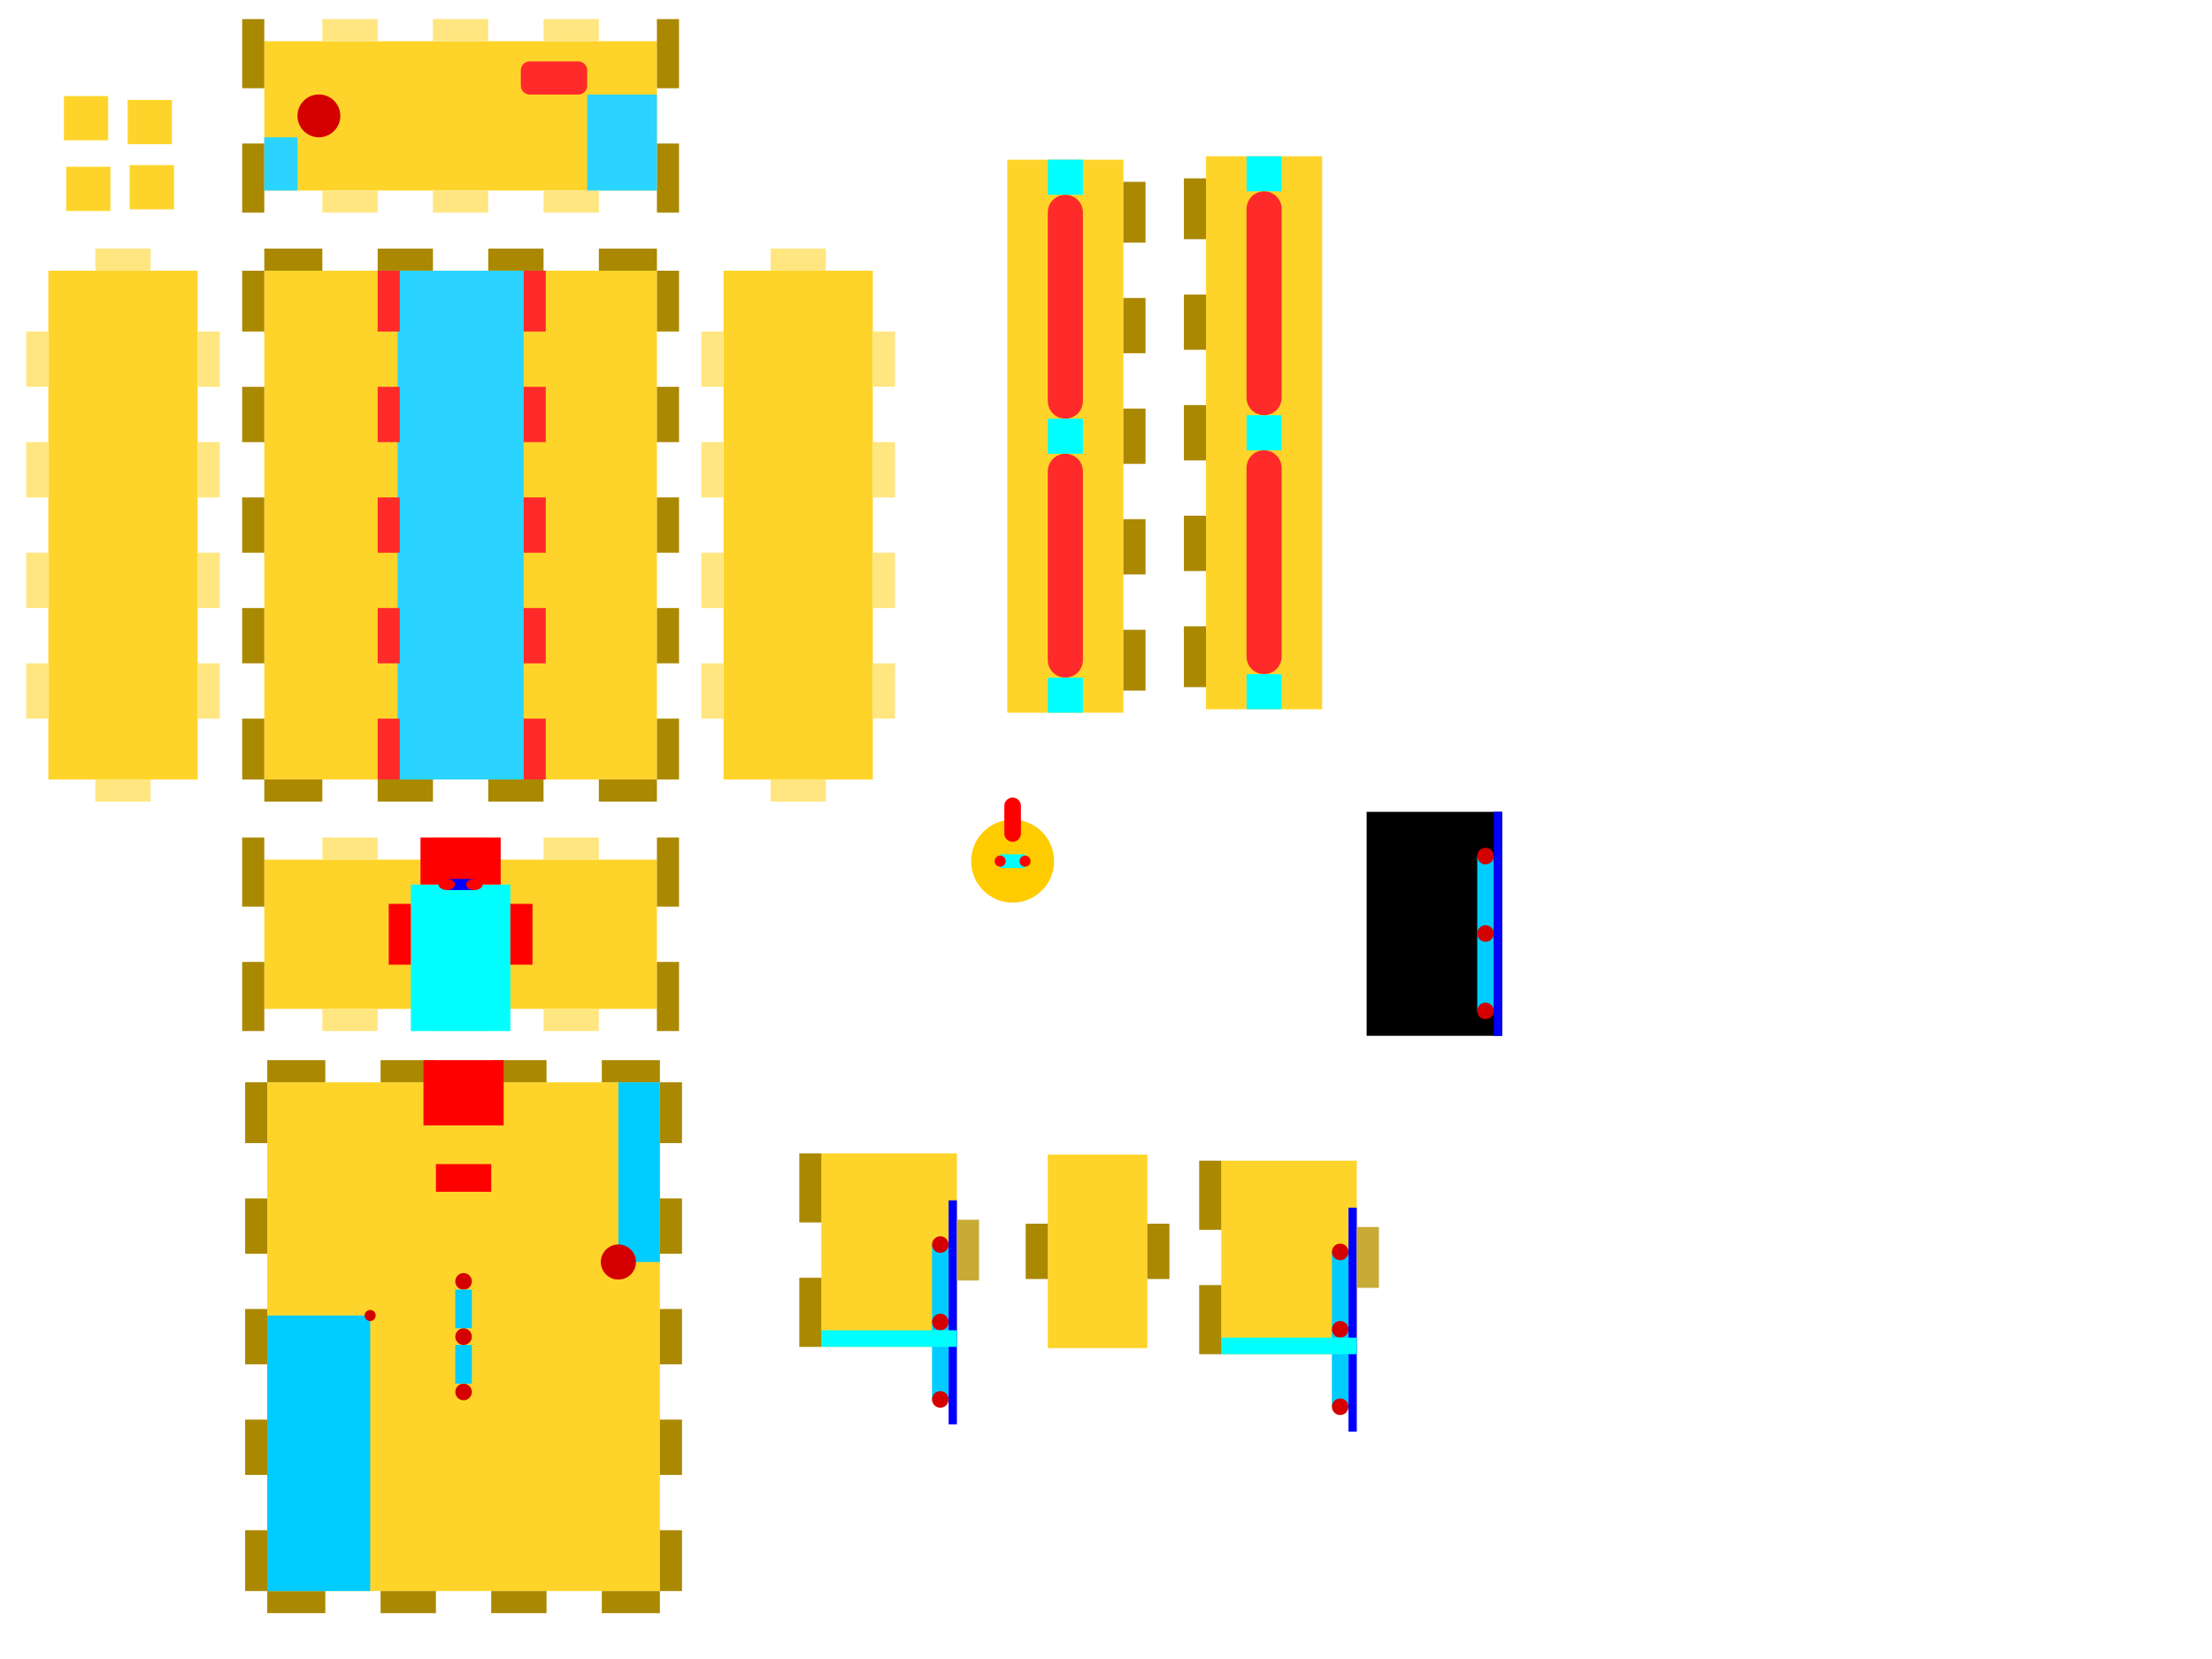
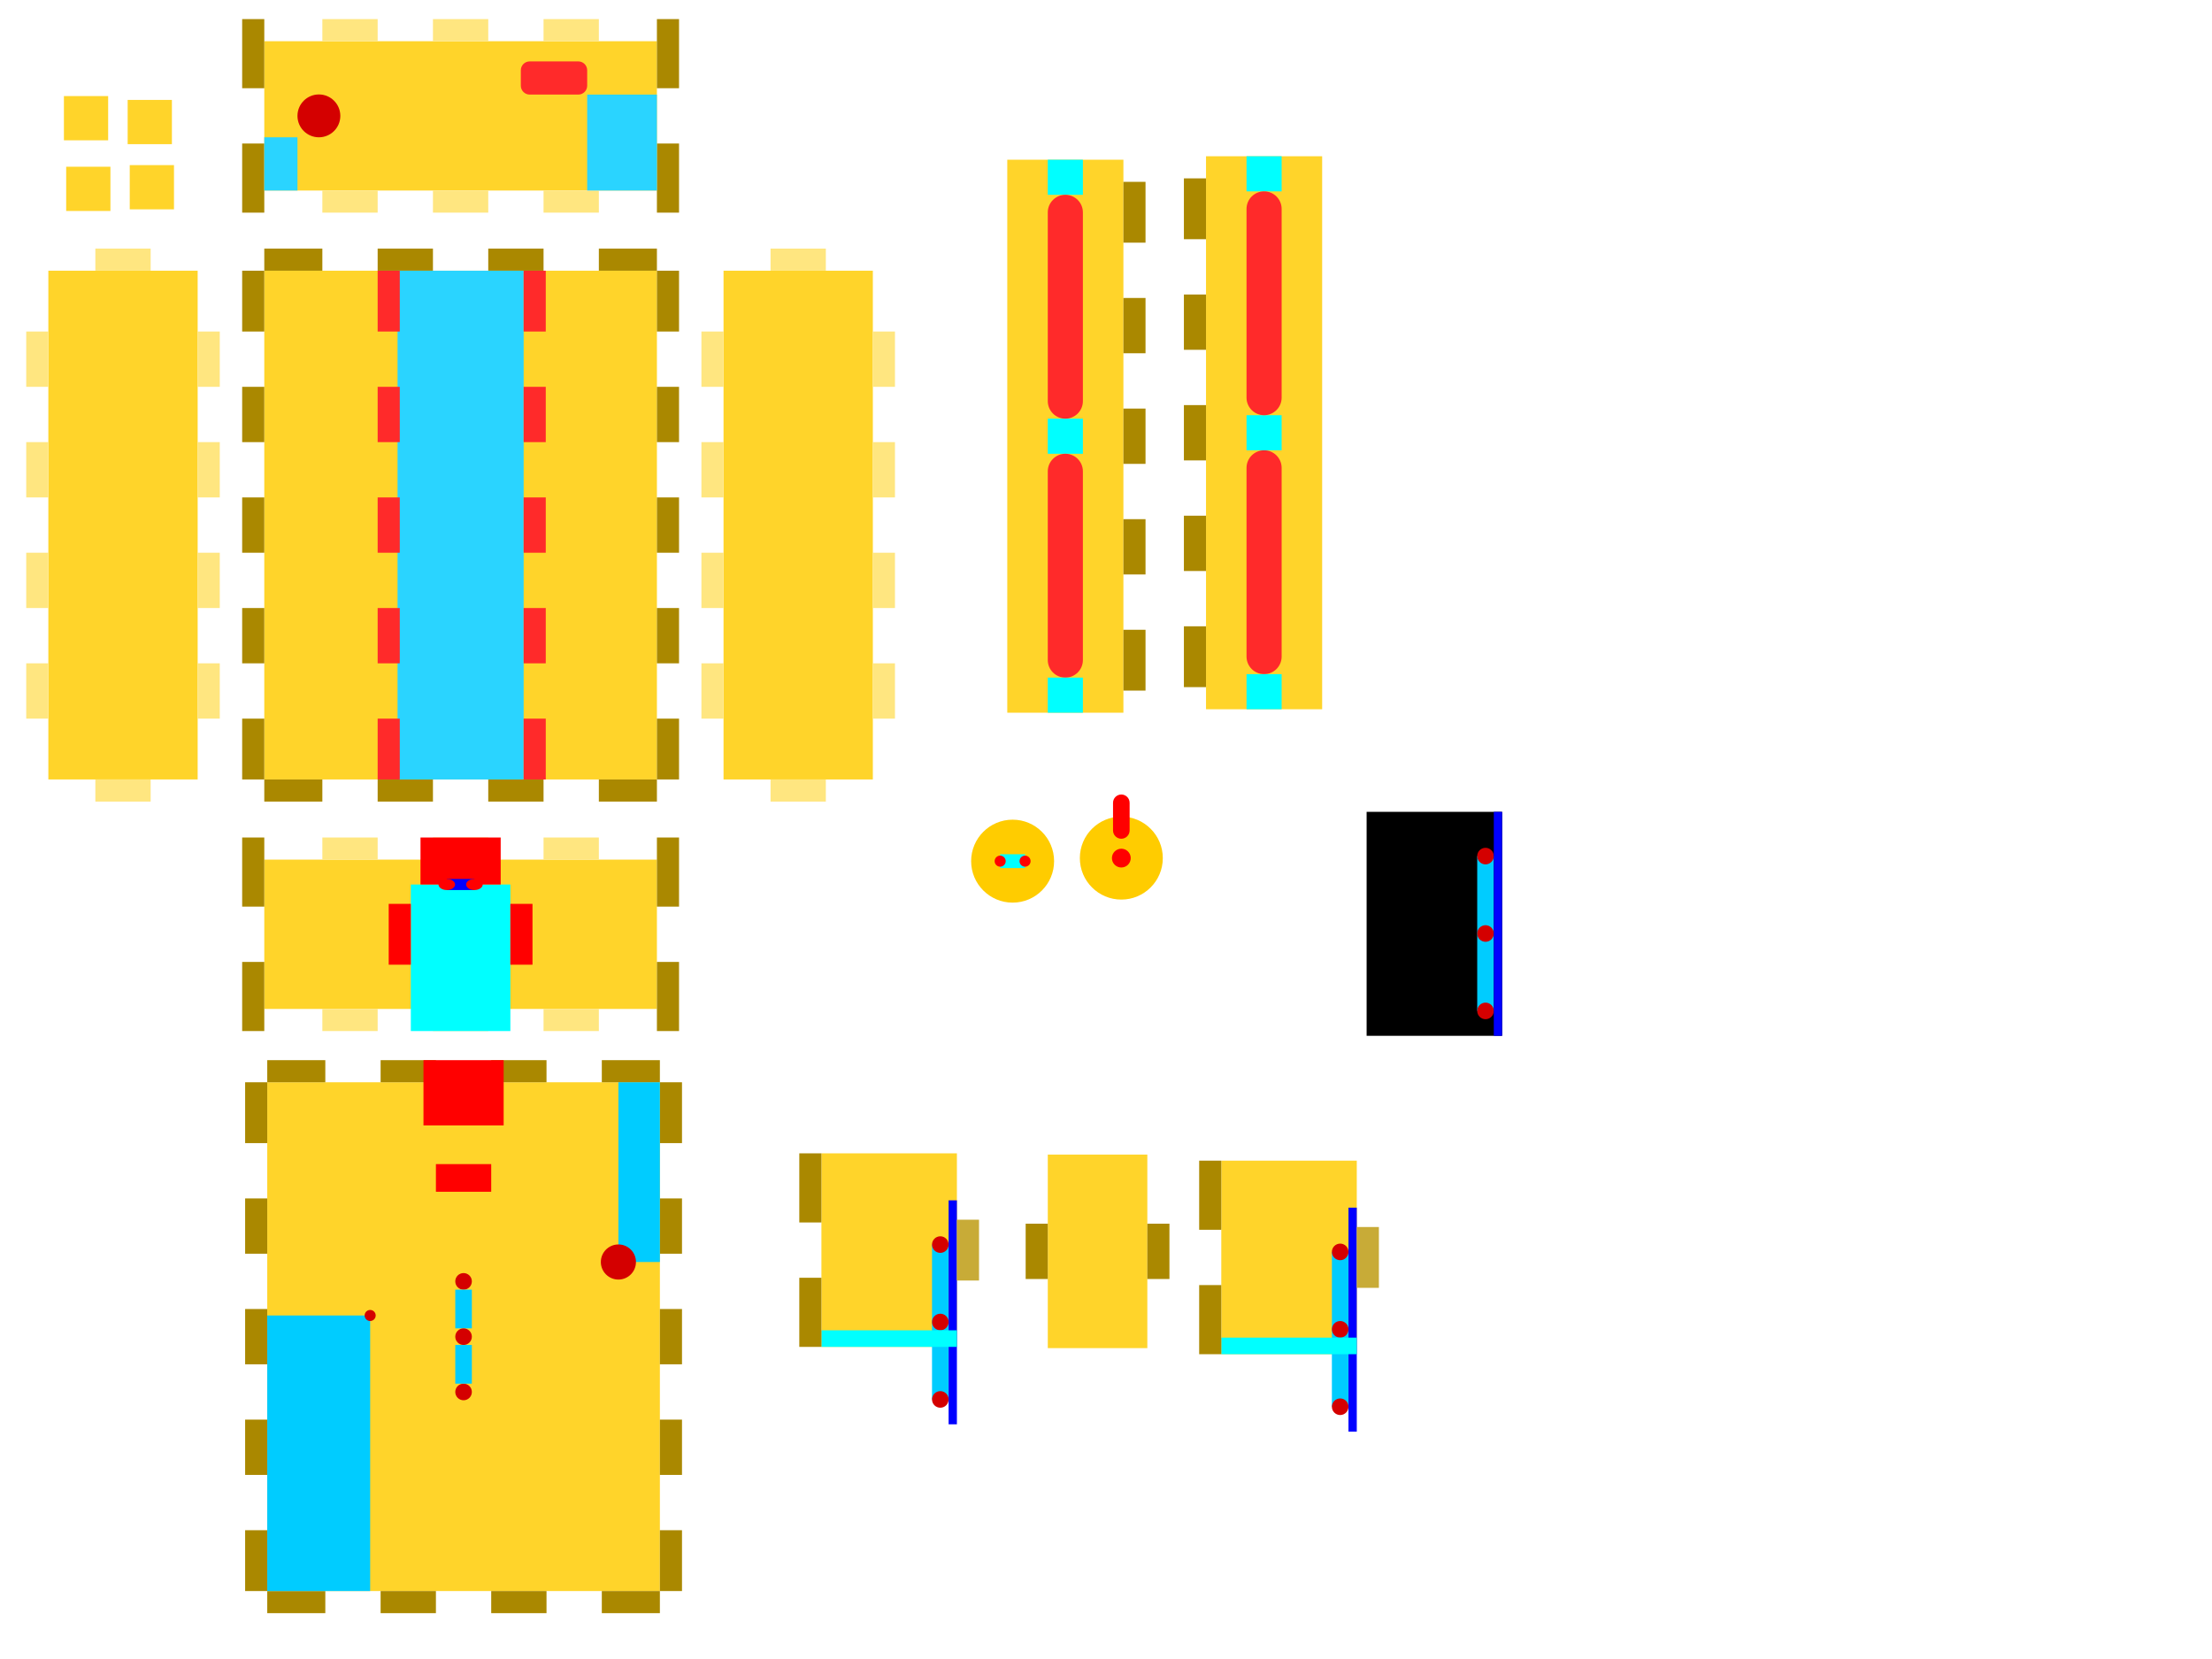
<svg xmlns="http://www.w3.org/2000/svg" width="400mm" height="300mm" viewBox="0 0 400 300" version="1.1" id="svg8">
  <defs id="defs2" />
  <g id="layer1">
    <rect style="fill:#000000;stroke:none;stroke-width:0.265" id="rect2594-6" width="24.5" height="40.5" x="247.128" y="146.807" />
    <rect style="fill:#ffd42a;stroke:none;stroke-width:0.265" id="rect857" width="8" height="8" x="23.085" y="18.068" />
    <rect style="fill:#ffd42a;stroke:none;stroke-width:0.265" id="rect857-5" width="8" height="8" x="11.558" y="17.372" />
    <rect style="fill:#ffd42a;stroke:none;stroke-width:0.265" id="rect857-51" width="8" height="8" x="11.968" y="30.151" />
    <rect style="fill:#ffd42a;stroke:none;stroke-width:0.265" id="rect857-7" width="8" height="8" x="23.462" y="29.857" />
    <g id="g1679" transform="translate(45.5233,-17.48716)">
      <rect style="fill:#ffd42a;stroke:none;stroke-width:0.265" id="rect835-6" width="27" height="71" x="-51.94" y="2.268" transform="rotate(-90)" />
      <rect style="fill:#ffe680;stroke:none;stroke-width:0.265" id="rect897-6-8" width="4" height="10" x="-55.94" y="52.768" transform="rotate(-90)" />
      <rect style="fill:#ffe680;stroke:none;stroke-width:0.265" id="rect897-6-6-8" width="4" height="10" x="-55.94" y="32.768" transform="rotate(-90)" />
      <rect style="fill:#ffe680;stroke:none;stroke-width:0.265" id="rect897-6-7-0" width="4" height="10" x="-55.94" y="12.768" transform="rotate(-90)" />
      <rect style="fill:#aa8800;stroke:none;stroke-width:0.265" id="rect897-47" width="4" height="12.5" x="73.268" y="43.44" />
      <rect style="fill:#aa8800;stroke:none;stroke-width:0.265" id="rect897-8-82" width="4" height="12.5" x="73.268" y="20.94" />
      <rect style="fill:#ffe680;stroke:none;stroke-width:0.265" id="rect897-6-8-0" width="4" height="10" x="-24.94" y="52.768" transform="rotate(-90)" />
      <rect style="fill:#ffe680;stroke:none;stroke-width:0.265" id="rect897-6-6-8-7" width="4" height="10" x="-24.94" y="32.768" transform="rotate(-90)" />
      <rect style="fill:#ffe680;stroke:none;stroke-width:0.265" id="rect897-6-7-0-0" width="4" height="10" x="-24.94" y="12.768" transform="rotate(-90)" />
      <rect style="fill:#aa8800;stroke:none;stroke-width:0.265" id="rect897-47-6" width="4" height="12.5" x="-1.732" y="43.44" />
      <rect style="fill:#aa8800;stroke:none;stroke-width:0.265" id="rect897-8-82-0" width="4" height="12.5" x="-1.732" y="20.94" />
    </g>
    <rect style="fill:#ffd42a;stroke:none;stroke-width:0.265" id="rect833" width="71" height="92" x="47.791" y="48.951" />
    <rect style="fill:#aa8800;stroke:none;stroke-width:0.265" id="rect897" width="4" height="11" x="118.791" y="129.951" />
    <rect style="fill:#aa8800;stroke:none;stroke-width:0.265" id="rect897-8" width="4" height="10" x="118.791" y="109.951" />
    <rect style="fill:#aa8800;stroke:none;stroke-width:0.265" id="rect897-4" width="4" height="10" x="118.791" y="89.951" />
    <rect style="fill:#aa8800;stroke:none;stroke-width:0.265" id="rect897-8-8" width="4" height="10" x="118.791" y="69.951" />
    <rect style="fill:#aa8800;stroke:none;stroke-width:0.265" id="rect897-0" width="4" height="10.5" x="-48.951" y="108.291" transform="rotate(-90)" />
    <rect style="fill:#aa8800;stroke:none;stroke-width:0.265" id="rect897-8-73" width="4" height="10" x="-48.951" y="88.291" transform="rotate(-90)" />
    <rect style="fill:#aa8800;stroke:none;stroke-width:0.265" id="rect897-4-2" width="4" height="10" x="-48.951" y="68.291" transform="rotate(-90)" />
    <rect style="fill:#aa8800;stroke:none;stroke-width:0.265" id="rect897-8-8-2" width="4" height="10.5" x="-48.951" y="47.791" transform="rotate(-90)" />
    <rect style="fill:#aa8800;stroke:none;stroke-width:0.265" id="rect897-88" width="4" height="11" x="118.791" y="48.951" />
    <rect style="fill:#aa8800;stroke:none;stroke-width:0.265" id="rect897-2" width="4" height="11" x="43.791" y="129.951" />
    <rect style="fill:#aa8800;stroke:none;stroke-width:0.265" id="rect897-8-1" width="4" height="10" x="43.791" y="109.951" />
    <rect style="fill:#aa8800;stroke:none;stroke-width:0.265" id="rect897-4-4" width="4" height="10" x="43.791" y="89.951" />
    <rect style="fill:#aa8800;stroke:none;stroke-width:0.265" id="rect897-8-8-1" width="4" height="10" x="43.791" y="69.951" />
    <rect style="fill:#aa8800;stroke:none;stroke-width:0.265" id="rect897-88-6" width="4" height="11" x="43.791" y="48.951" />
    <rect style="fill:#aa8800;stroke:none;stroke-width:0.265" id="rect897-0-4-3" width="4" height="10.5" x="-144.951" y="108.291" transform="rotate(-90)" />
    <rect style="fill:#aa8800;stroke:none;stroke-width:0.265" id="rect897-8-73-9-2" width="4" height="10" x="-144.951" y="88.291" transform="rotate(-90)" />
    <rect style="fill:#aa8800;stroke:none;stroke-width:0.265" id="rect897-4-2-5-6" width="4" height="10" x="-144.951" y="68.291" transform="rotate(-90)" />
    <rect style="fill:#aa8800;stroke:none;stroke-width:0.265" id="rect897-8-8-2-4-6" width="4" height="10.5" x="-144.951" y="47.791" transform="rotate(-90)" />
    <g id="g1692" transform="translate(45.5233,3.507724)">
      <rect style="fill:#ffd42a;stroke:none;stroke-width:0.265" id="rect835-6-2" width="27" height="71" x="-178.94" y="2.268" transform="rotate(-90)" />
      <rect style="fill:#ffe680;stroke:none;stroke-width:0.265" id="rect897-6-8-2" width="4" height="10" x="-182.94" y="52.768" transform="rotate(-90)" />
      <rect style="fill:#ffe680;stroke:none;stroke-width:0.265" id="rect897-6-6-8-5" width="4" height="10" x="-182.94" y="32.768" transform="rotate(-90)" />
      <rect style="fill:#ffe680;stroke:none;stroke-width:0.265" id="rect897-6-7-0-9" width="4" height="10" x="-182.94" y="12.768" transform="rotate(-90)" />
      <rect style="fill:#aa8800;stroke:none;stroke-width:0.265" id="rect897-47-68" width="4" height="12.5" x="73.268" y="170.44" />
      <rect style="fill:#aa8800;stroke:none;stroke-width:0.265" id="rect897-8-82-3" width="4" height="12.5" x="73.268" y="147.94" />
      <rect style="fill:#ffe680;stroke:none;stroke-width:0.265" id="rect897-6-8-0-6" width="4" height="10" x="-151.94" y="52.768" transform="rotate(-90)" />
      <rect style="fill:#ffe680;stroke:none;stroke-width:0.265" id="rect897-6-6-8-7-2" width="4" height="10" x="-151.94" y="32.768" transform="rotate(-90)" />
      <rect style="fill:#ffe680;stroke:none;stroke-width:0.265" id="rect897-6-7-0-0-8" width="4" height="10" x="-151.94" y="12.768" transform="rotate(-90)" />
      <rect style="fill:#aa8800;stroke:none;stroke-width:0.265" id="rect897-47-6-5" width="4" height="12.5" x="-1.732" y="170.44" />
      <rect style="fill:#aa8800;stroke:none;stroke-width:0.265" id="rect897-8-82-0-8" width="4" height="12.5" x="-1.732" y="147.94" />
    </g>
    <g id="g1666" transform="translate(37.47526,-6.989716)">
      <rect style="fill:#ffd42a;stroke:none;stroke-width:0.265" id="rect835-5" width="27" height="92" x="-28.732" y="55.94" />
      <rect style="fill:#ffe680;stroke:none;stroke-width:0.265" id="rect897-6-4" width="4" height="10" x="-1.732" y="126.94" />
      <rect style="fill:#ffe680;stroke:none;stroke-width:0.265" id="rect897-6-6-9" width="4" height="10" x="-1.732" y="106.94" />
      <rect style="fill:#ffe680;stroke:none;stroke-width:0.265" id="rect897-6-7-5" width="4" height="10" x="-1.732" y="86.94" />
      <rect style="fill:#ffe680;stroke:none;stroke-width:0.265" id="rect897-6-6-7-3" width="4" height="10" x="-1.732" y="66.94" />
      <rect style="fill:#ffe680;stroke:none;stroke-width:0.265" id="rect897-6-70-4-5-4" width="4" height="10" x="-151.94" y="-20.232" transform="rotate(-90)" />
      <rect style="fill:#ffe680;stroke:none;stroke-width:0.265" id="rect897-6-70-4-5-5" width="4" height="10" x="-55.94" y="-20.232" transform="rotate(-90)" />
      <rect style="fill:#ffe680;stroke:none;stroke-width:0.265" id="rect897-6-4-4" width="4" height="10" x="-32.732" y="126.94" />
      <rect style="fill:#ffe680;stroke:none;stroke-width:0.265" id="rect897-6-6-9-5" width="4" height="10" x="-32.732" y="106.94" />
      <rect style="fill:#ffe680;stroke:none;stroke-width:0.265" id="rect897-6-7-5-8" width="4" height="10" x="-32.732" y="86.94" />
      <rect style="fill:#ffe680;stroke:none;stroke-width:0.265" id="rect897-6-6-7-3-1" width="4" height="10" x="-32.732" y="66.94" />
    </g>
    <rect style="fill:#ffd42a;stroke:none;stroke-width:0.265" id="rect835" width="27" height="92" x="130.839" y="48.951" />
    <rect style="fill:#ffe680;stroke:none;stroke-width:0.265" id="rect897-6" width="4" height="10" x="126.839" y="119.951" />
    <rect style="fill:#ffe680;stroke:none;stroke-width:0.265" id="rect897-6-6" width="4" height="10" x="126.839" y="99.951" />
    <rect style="fill:#ffe680;stroke:none;stroke-width:0.265" id="rect897-6-7" width="4" height="10" x="126.839" y="79.951" />
    <rect style="fill:#ffe680;stroke:none;stroke-width:0.265" id="rect897-6-6-7" width="4" height="10" x="126.839" y="59.951" />
    <rect style="fill:#ffe680;stroke:none;stroke-width:0.265" id="rect897-6-70-4" width="4" height="10" x="-48.951" y="139.339" transform="rotate(-90)" />
    <rect style="fill:#ffe680;stroke:none;stroke-width:0.265" id="rect897-6-70-4-5" width="4" height="10" x="-144.951" y="139.339" transform="rotate(-90)" />
    <rect style="fill:#ffe680;stroke:none;stroke-width:0.265" id="rect897-6-4-4-8" width="4" height="10" x="157.839" y="119.951" />
    <rect style="fill:#ffe680;stroke:none;stroke-width:0.265" id="rect897-6-6-9-5-7" width="4" height="10" x="157.839" y="99.951" />
    <rect style="fill:#ffe680;stroke:none;stroke-width:0.265" id="rect897-6-7-5-8-7" width="4" height="10" x="157.839" y="79.951" />
    <rect style="fill:#ffe680;stroke:none;stroke-width:0.265" id="rect897-6-6-7-3-1-3" width="4" height="10" x="157.839" y="59.951" />
    <rect style="fill:#2ad4ff;stroke:none;stroke-width:0.265" id="rect1853" width="22.8" height="92" x="71.891" y="48.951" />
    <rect style="fill:#ff2a2a;stroke:none;stroke-width:0.265" id="rect897-3" width="4" height="11" x="94.691" y="129.951" />
    <rect style="fill:#ff2a2a;stroke:none;stroke-width:0.265" id="rect897-8-3" width="4" height="10" x="94.691" y="109.951" />
    <rect style="fill:#ff2a2a;stroke:none;stroke-width:0.265" id="rect897-4-6" width="4" height="10" x="94.691" y="89.951" />
    <rect style="fill:#ff2a2a;stroke:none;stroke-width:0.265" id="rect897-8-8-9" width="4" height="10" x="94.691" y="69.951" />
    <rect style="fill:#ff2a2a;stroke:none;stroke-width:0.265" id="rect897-88-2" width="4" height="11" x="94.691" y="48.951" />
    <rect style="fill:#ff2a2a;stroke:none;stroke-width:0.265" id="rect897-3-6" width="4" height="11" x="68.291" y="129.951" />
    <rect style="fill:#ff2a2a;stroke:none;stroke-width:0.265" id="rect897-8-3-9" width="4" height="10" x="68.291" y="109.951" />
    <rect style="fill:#ff2a2a;stroke:none;stroke-width:0.265" id="rect897-4-6-9" width="4" height="10" x="68.291" y="89.951" />
    <rect style="fill:#ff2a2a;stroke:none;stroke-width:0.265" id="rect897-8-8-9-4" width="4" height="10" x="68.291" y="69.951" />
    <rect style="fill:#ff2a2a;stroke:none;stroke-width:0.265" id="rect897-88-2-7" width="4" height="11" x="68.291" y="48.951" />
    <rect style="fill:#ffd42a;stroke:none;stroke-width:0.265" id="rect833-0" width="21" height="100" x="182.147" y="28.882" />
    <rect style="fill:#00ffff;stroke:none;stroke-width:0.265" id="rect1968" width="6.35" height="6.35" x="189.472" y="75.707" />
    <rect style="fill:#ff2a2a;stroke:none;stroke-width:0.265" id="rect1966-5" width="6.35" height="40.475" x="189.472" y="82.057" ry="3.175" />
    <rect style="fill:#00ffff;stroke:none;stroke-width:0.265" id="rect1968-2" width="6.35" height="6.35" x="189.472" y="122.532" />
    <rect style="fill:#00ffff;stroke:none;stroke-width:0.265" id="rect1968-9" width="6.35" height="6.35" x="189.472" y="28.882" />
    <rect style="fill:#ff2a2a;stroke:none;stroke-width:0.265" id="rect1966-5-9" width="6.35" height="40.475" x="189.472" y="35.232" ry="3.175" />
    <rect style="fill:#aa8800;stroke:none;stroke-width:0.265" id="rect897-3-8" width="4" height="11" x="203.147" y="113.882" />
    <rect style="fill:#aa8800;stroke:none;stroke-width:0.265" id="rect897-8-3-7" width="4" height="10" x="203.147" y="93.882" />
    <rect style="fill:#aa8800;stroke:none;stroke-width:0.265" id="rect897-4-6-7" width="4" height="10" x="203.147" y="73.882" />
    <rect style="fill:#aa8800;stroke:none;stroke-width:0.265" id="rect897-8-8-9-3" width="4" height="10" x="203.147" y="53.882" />
    <rect style="fill:#aa8800;stroke:none;stroke-width:0.265" id="rect897-88-2-2" width="4" height="11" x="203.147" y="32.882" />
    <rect style="fill:#ffd42a;stroke:none;stroke-width:0.265" id="rect833-0-5" width="21" height="100" x="218.087" y="28.255" />
    <rect style="fill:#00ffff;stroke:none;stroke-width:0.265" id="rect1968-3" width="6.35" height="6.35" x="225.412" y="75.08" />
    <rect style="fill:#ff2a2a;stroke:none;stroke-width:0.265" id="rect1966-5-4" width="6.35" height="40.475" x="225.412" y="81.43" ry="3.175" rx="3.175" />
    <rect style="fill:#00ffff;stroke:none;stroke-width:0.265" id="rect1968-2-9" width="6.35" height="6.35" x="225.412" y="121.905" />
    <rect style="fill:#00ffff;stroke:none;stroke-width:0.265" id="rect1968-9-4" width="6.35" height="6.35" x="225.412" y="28.255" />
    <rect style="fill:#ff2a2a;stroke:none;stroke-width:0.265" id="rect1966-5-9-3" width="6.35" height="40.475" x="225.412" y="34.605" ry="3.175" rx="3.175" />
    <rect style="fill:#aa8800;stroke:none;stroke-width:0.265" id="rect897-3-8-1-9" width="4" height="11" x="214.087" y="113.255" />
    <rect style="fill:#aa8800;stroke:none;stroke-width:0.265" id="rect897-8-3-7-8-7" width="4" height="10" x="214.087" y="93.255" />
    <rect style="fill:#aa8800;stroke:none;stroke-width:0.265" id="rect897-4-6-7-0-5" width="4" height="10" x="214.087" y="73.255" />
    <rect style="fill:#aa8800;stroke:none;stroke-width:0.265" id="rect897-8-8-9-3-6-0" width="4" height="10" x="214.087" y="53.255" />
    <rect style="fill:#aa8800;stroke:none;stroke-width:0.265" id="rect897-88-2-2-6-3" width="4" height="11" x="214.087" y="32.255" />
    <circle style="fill:#d40000;stroke:none;stroke-width:0.265" id="path2220" cx="57.666" cy="20.953" r="3.875" />
    <rect style="fill:#2ad4ff;stroke:none;stroke-width:0.265" id="rect2222" width="6" height="9.625" x="47.791" y="24.828" ry="0" rx="0" />
    <rect style="fill:#ff2a2a;stroke:none;stroke-width:0.265" id="rect2224" width="12" height="6" x="94.181" y="11.103" ry="1.604" rx="1.604" />
    <rect style="fill:#2ad4ff;stroke:none;stroke-width:0.265" id="rect2224-5" width="12.61" height="17.35" x="106.181" y="17.103" />
    <rect style="fill:#ffd42a;stroke:none;stroke-width:0.265" id="rect833-4" width="71" height="92" x="48.327" y="195.711" />
    <rect style="fill:#aa8800;stroke:none;stroke-width:0.265" id="rect897-60" width="4" height="11" x="119.327" y="276.711" />
    <rect style="fill:#aa8800;stroke:none;stroke-width:0.265" id="rect897-8-17" width="4" height="10" x="119.327" y="256.711" />
    <rect style="fill:#aa8800;stroke:none;stroke-width:0.265" id="rect897-4-7" width="4" height="10" x="119.327" y="236.711" />
    <rect style="fill:#aa8800;stroke:none;stroke-width:0.265" id="rect897-8-8-25" width="4" height="10" x="119.327" y="216.711" />
    <rect style="fill:#aa8800;stroke:none;stroke-width:0.265" id="rect897-0-0" width="4" height="10.5" x="-195.711" y="108.827" transform="rotate(-90)" />
    <rect style="fill:#aa8800;stroke:none;stroke-width:0.265" id="rect897-8-73-7" width="4" height="10" x="-195.711" y="88.827" transform="rotate(-90)" />
    <rect style="fill:#aa8800;stroke:none;stroke-width:0.265" id="rect897-4-2-1" width="4" height="10" x="-195.711" y="68.827" transform="rotate(-90)" />
    <rect style="fill:#aa8800;stroke:none;stroke-width:0.265" id="rect897-8-8-2-9" width="4" height="10.5" x="-195.711" y="48.327" transform="rotate(-90)" />
    <rect style="fill:#aa8800;stroke:none;stroke-width:0.265" id="rect897-88-8" width="4" height="11" x="119.327" y="195.711" />
    <rect style="fill:#aa8800;stroke:none;stroke-width:0.265" id="rect897-2-8" width="4" height="11" x="44.327" y="276.711" />
    <rect style="fill:#aa8800;stroke:none;stroke-width:0.265" id="rect897-8-1-5" width="4" height="10" x="44.327" y="256.711" />
    <rect style="fill:#aa8800;stroke:none;stroke-width:0.265" id="rect897-4-4-9" width="4" height="10" x="44.327" y="236.711" />
    <rect style="fill:#aa8800;stroke:none;stroke-width:0.265" id="rect897-8-8-1-8" width="4" height="10" x="44.327" y="216.711" />
    <rect style="fill:#aa8800;stroke:none;stroke-width:0.265" id="rect897-88-6-6" width="4" height="11" x="44.327" y="195.711" />
    <rect style="fill:#aa8800;stroke:none;stroke-width:0.265" id="rect897-0-4-3-6" width="4" height="10.5" x="-291.711" y="108.827" transform="rotate(-90)" />
    <rect style="fill:#aa8800;stroke:none;stroke-width:0.265" id="rect897-8-73-9-2-9" width="4" height="10" x="-291.711" y="88.827" transform="rotate(-90)" />
    <rect style="fill:#aa8800;stroke:none;stroke-width:0.265" id="rect897-4-2-5-6-1" width="4" height="10" x="-291.711" y="68.827" transform="rotate(-90)" />
    <rect style="fill:#aa8800;stroke:none;stroke-width:0.265" id="rect897-8-8-2-4-6-9" width="4" height="10.5" x="-291.711" y="48.327" transform="rotate(-90)" />
    <rect style="fill:#00ccff;stroke:none;stroke-width:0.265" id="rect2435" width="7.5" height="32.5" x="111.827" y="195.711" />
    <circle style="fill:#d40000;stroke:none;stroke-width:0.265" id="path2220-5" cx="111.827" cy="228.211" r="3.175" />
    <circle style="fill:#d40000;stroke:none;stroke-width:0.265" id="path2220-5-7" cx="83.827" cy="231.711" r="1.5" />
    <rect style="fill:#00ccff;stroke:none;stroke-width:0.265" id="rect2457" width="3" height="7" x="82.327" y="233.211" />
    <circle style="fill:#d40000;stroke:none;stroke-width:0.265" id="path2220-5-7-5" cx="83.827" cy="241.711" r="1.5" />
    <circle style="fill:#d40000;stroke:none;stroke-width:0.265" id="path2220-5-7-5-6" cx="83.827" cy="251.711" r="1.5" />
    <rect style="fill:#00ccff;stroke:none;stroke-width:0.265" id="rect2457-0" width="3" height="7" x="82.327" y="243.211" />
    <rect style="fill:#00ccff;stroke:none;stroke-width:0.265" id="rect2435-8" width="18.61" height="49.83" x="48.327" y="237.881" />
    <circle style="fill:#d40000;stroke:none;stroke-width:0.265" id="path2220-5-7-0" cx="66.937" cy="237.881" r="1" />
    <rect style="fill:#ff0000;stroke:none;stroke-width:0.265" id="rect2594" width="14.5" height="11.8" x="76.577" y="191.711" />
    <rect style="fill:#00ccff;stroke:none;stroke-width:0.265" id="rect2457-1" width="3" height="14" x="267.128" y="154.807" />
    <circle style="fill:#d40000;stroke:none;stroke-width:0.265" id="path2220-5-7-9" cx="268.628" cy="154.807" r="1.5" />
    <rect style="fill:#00ccff;stroke:none;stroke-width:0.265" id="rect2457-1-3" width="3" height="14" x="267.128" y="168.807" />
    <circle style="fill:#d40000;stroke:none;stroke-width:0.265" id="path2220-5-7-9-5" cx="268.628" cy="168.807" r="1.5" />
    <circle style="fill:#d40000;stroke:none;stroke-width:0.265" id="path2220-5-7-9-2" cx="268.628" cy="182.807" r="1.5" />
    <rect style="fill:#0000ff;stroke:none;stroke-width:0.265" id="rect2594-6-1" width="1.5" height="40.5" x="270.128" y="146.807" />
    <rect style="fill:#ff0000;stroke:none;stroke-width:0.265" id="rect2594-9" width="10" height="5" x="78.827" y="210.508" />
    <rect style="fill:#ffd42a;stroke:none;stroke-width:0.265" id="rect2594-6-11-1" width="24.5" height="35" x="220.849" y="209.883" />
    <rect style="fill:#00ccff;stroke:none;stroke-width:0.265" id="rect2457-1-1" width="3" height="14" x="240.849" y="226.383" />
    <circle style="fill:#d40000;stroke:none;stroke-width:0.265" id="path2220-5-7-9-22" cx="242.349" cy="226.383" r="1.5" />
    <rect style="fill:#00ccff;stroke:none;stroke-width:0.265" id="rect2457-1-3-3" width="3" height="14" x="240.849" y="240.383" />
    <circle style="fill:#d40000;stroke:none;stroke-width:0.265" id="path2220-5-7-9-5-6" cx="242.349" cy="240.383" r="1.5" />
    <circle style="fill:#d40000;stroke:none;stroke-width:0.265" id="path2220-5-7-9-2-9" cx="242.349" cy="254.383" r="1.5" />
    <rect style="fill:#0000ff;stroke:none;stroke-width:0.265" id="rect2594-6-1-2" width="1.5" height="40.5" x="243.849" y="218.383" />
    <rect style="fill:#00ffff;stroke:none;stroke-width:0.265" id="rect2732-0" width="24.5" height="3" x="220.849" y="241.883" />
    <rect style="fill:#00ffff;stroke:none;stroke-width:0.265" id="rect2782" width="18" height="26.5" x="74.291" y="159.948" />
    <rect style="fill:#ff0000;stroke:none;stroke-width:0.265" id="rect2594-4" width="14.5" height="8.5" x="76.041" y="151.448" />
    <rect style="fill:#ff0000;stroke:none;stroke-width:0.265" id="rect897-85" width="4" height="11" x="92.291" y="163.448" />
    <rect style="fill:#ff0000;stroke:none;stroke-width:0.265" id="rect897-85-4" width="4" height="11" x="70.291" y="163.448" />
    <rect style="fill:#c8ab37;stroke:none;stroke-width:0.265" id="rect897-85-7" width="4" height="11" x="245.349" y="221.883" />
    <rect style="fill:#aa8800;stroke:none;stroke-width:0.265" id="rect897-47-68-7" width="4" height="12.5" x="216.849" y="232.383" />
    <rect style="fill:#aa8800;stroke:none;stroke-width:0.265" id="rect897-8-82-3-6" width="4" height="12.5" x="216.849" y="209.883" />
    <rect style="fill:#ffd42a;stroke:none;stroke-width:0.265" id="rect2594-6-11-1-9" width="18" height="35" x="189.473" y="208.784" />
    <rect style="fill:#aa8800;stroke:none;stroke-width:0.265" id="rect897-47-68-7-9" width="4" height="10" x="207.473" y="221.284" />
    <rect style="fill:#aa8800;stroke:none;stroke-width:0.265" id="rect897-47-68-7-9-1" width="4" height="10" x="185.473" y="221.284" />
    <rect style="fill:#ffd42a;stroke:none;stroke-width:0.265" id="rect2594-6-11-1-7" width="24.5" height="35" x="148.539" y="208.56" />
    <rect style="fill:#00ccff;stroke:none;stroke-width:0.265" id="rect2457-1-1-5" width="3" height="14" x="168.539" y="225.06" />
    <circle style="fill:#d40000;stroke:none;stroke-width:0.265" id="path2220-5-7-9-22-2" cx="170.039" cy="225.06" r="1.5" />
    <rect style="fill:#00ccff;stroke:none;stroke-width:0.265" id="rect2457-1-3-3-6" width="3" height="14" x="168.539" y="239.06" />
    <circle style="fill:#d40000;stroke:none;stroke-width:0.265" id="path2220-5-7-9-5-6-2" cx="170.039" cy="239.06" r="1.5" />
    <circle style="fill:#d40000;stroke:none;stroke-width:0.265" id="path2220-5-7-9-2-9-5" cx="170.039" cy="253.06" r="1.5" />
    <rect style="fill:#0000ff;stroke:none;stroke-width:0.265" id="rect2594-6-1-2-2" width="1.5" height="40.5" x="171.539" y="217.06" />
    <rect style="fill:#00ffff;stroke:none;stroke-width:0.265" id="rect2732-0-2" width="24.5" height="3" x="148.539" y="240.56" />
    <rect style="fill:#c8ab37;stroke:none;stroke-width:0.265" id="rect897-85-7-0" width="4" height="11" x="173.039" y="220.56" />
    <rect style="fill:#aa8800;stroke:none;stroke-width:0.265" id="rect897-47-68-7-5" width="4" height="12.5" x="144.539" y="231.06" />
    <rect style="fill:#aa8800;stroke:none;stroke-width:0.265" id="rect897-8-82-3-6-2" width="4" height="12.5" x="144.539" y="208.56" />
    <circle style="fill:#ffcc00;fill-opacity:1;stroke:none;stroke-width:0.265" id="path5298" cx="183.113" cy="155.724" r="7.5" />
-     <rect style="fill:#ff0000;fill-opacity:1;stroke:none;stroke-width:0.265" id="rect5300" width="3" height="8" x="181.613" y="144.224" ry="1.5" rx="1.5" />
    <rect style="fill:#00ffff;fill-opacity:1;stroke:none;stroke-width:0.265" id="rect5302" width="4.5" height="2.5" x="180.863" y="154.474" ry="0" rx="0" />
    <circle style="fill:#ff0000;fill-opacity:1;stroke:none;stroke-width:0.265" id="path5304" cx="180.863" cy="155.724" r="1" />
    <circle style="fill:#ff0000;fill-opacity:1;stroke:none;stroke-width:0.265" id="path5304-5" cx="185.363" cy="155.724" r="1" />
    <rect style="fill:#0000ff;fill-opacity:1;stroke:none;stroke-width:0.265" id="rect5424" width="5" height="2" x="80.791" y="158.948" />
    <ellipse style="fill:#ff0000;fill-opacity:1;stroke:none;stroke-width:0.265" id="path5380" cx="80.791" cy="159.948" rx="1.5" ry="1" />
    <ellipse style="fill:#ff0000;fill-opacity:1;stroke:none;stroke-width:0.265" id="path5380-1" cx="85.791" cy="159.948" rx="1.5" ry="1" />
+     <circle style="fill:#ffcc00;fill-opacity:1;stroke:none;stroke-width:0.265" id="path5298-0" cx="202.771" cy="155.172" r="7.5" />
+     <rect style="fill:#ff0000;fill-opacity:1;stroke:none;stroke-width:0.265" id="rect5300-3" width="3" height="8" x="201.271" y="143.672" ry="1.5" rx="1.5" />
+     <circle style="fill:#ff0000;fill-opacity:1;stroke:none;stroke-width:0.265" id="path5304-3" cx="202.771" cy="155.172" r="1.7" />
  </g>
</svg>
